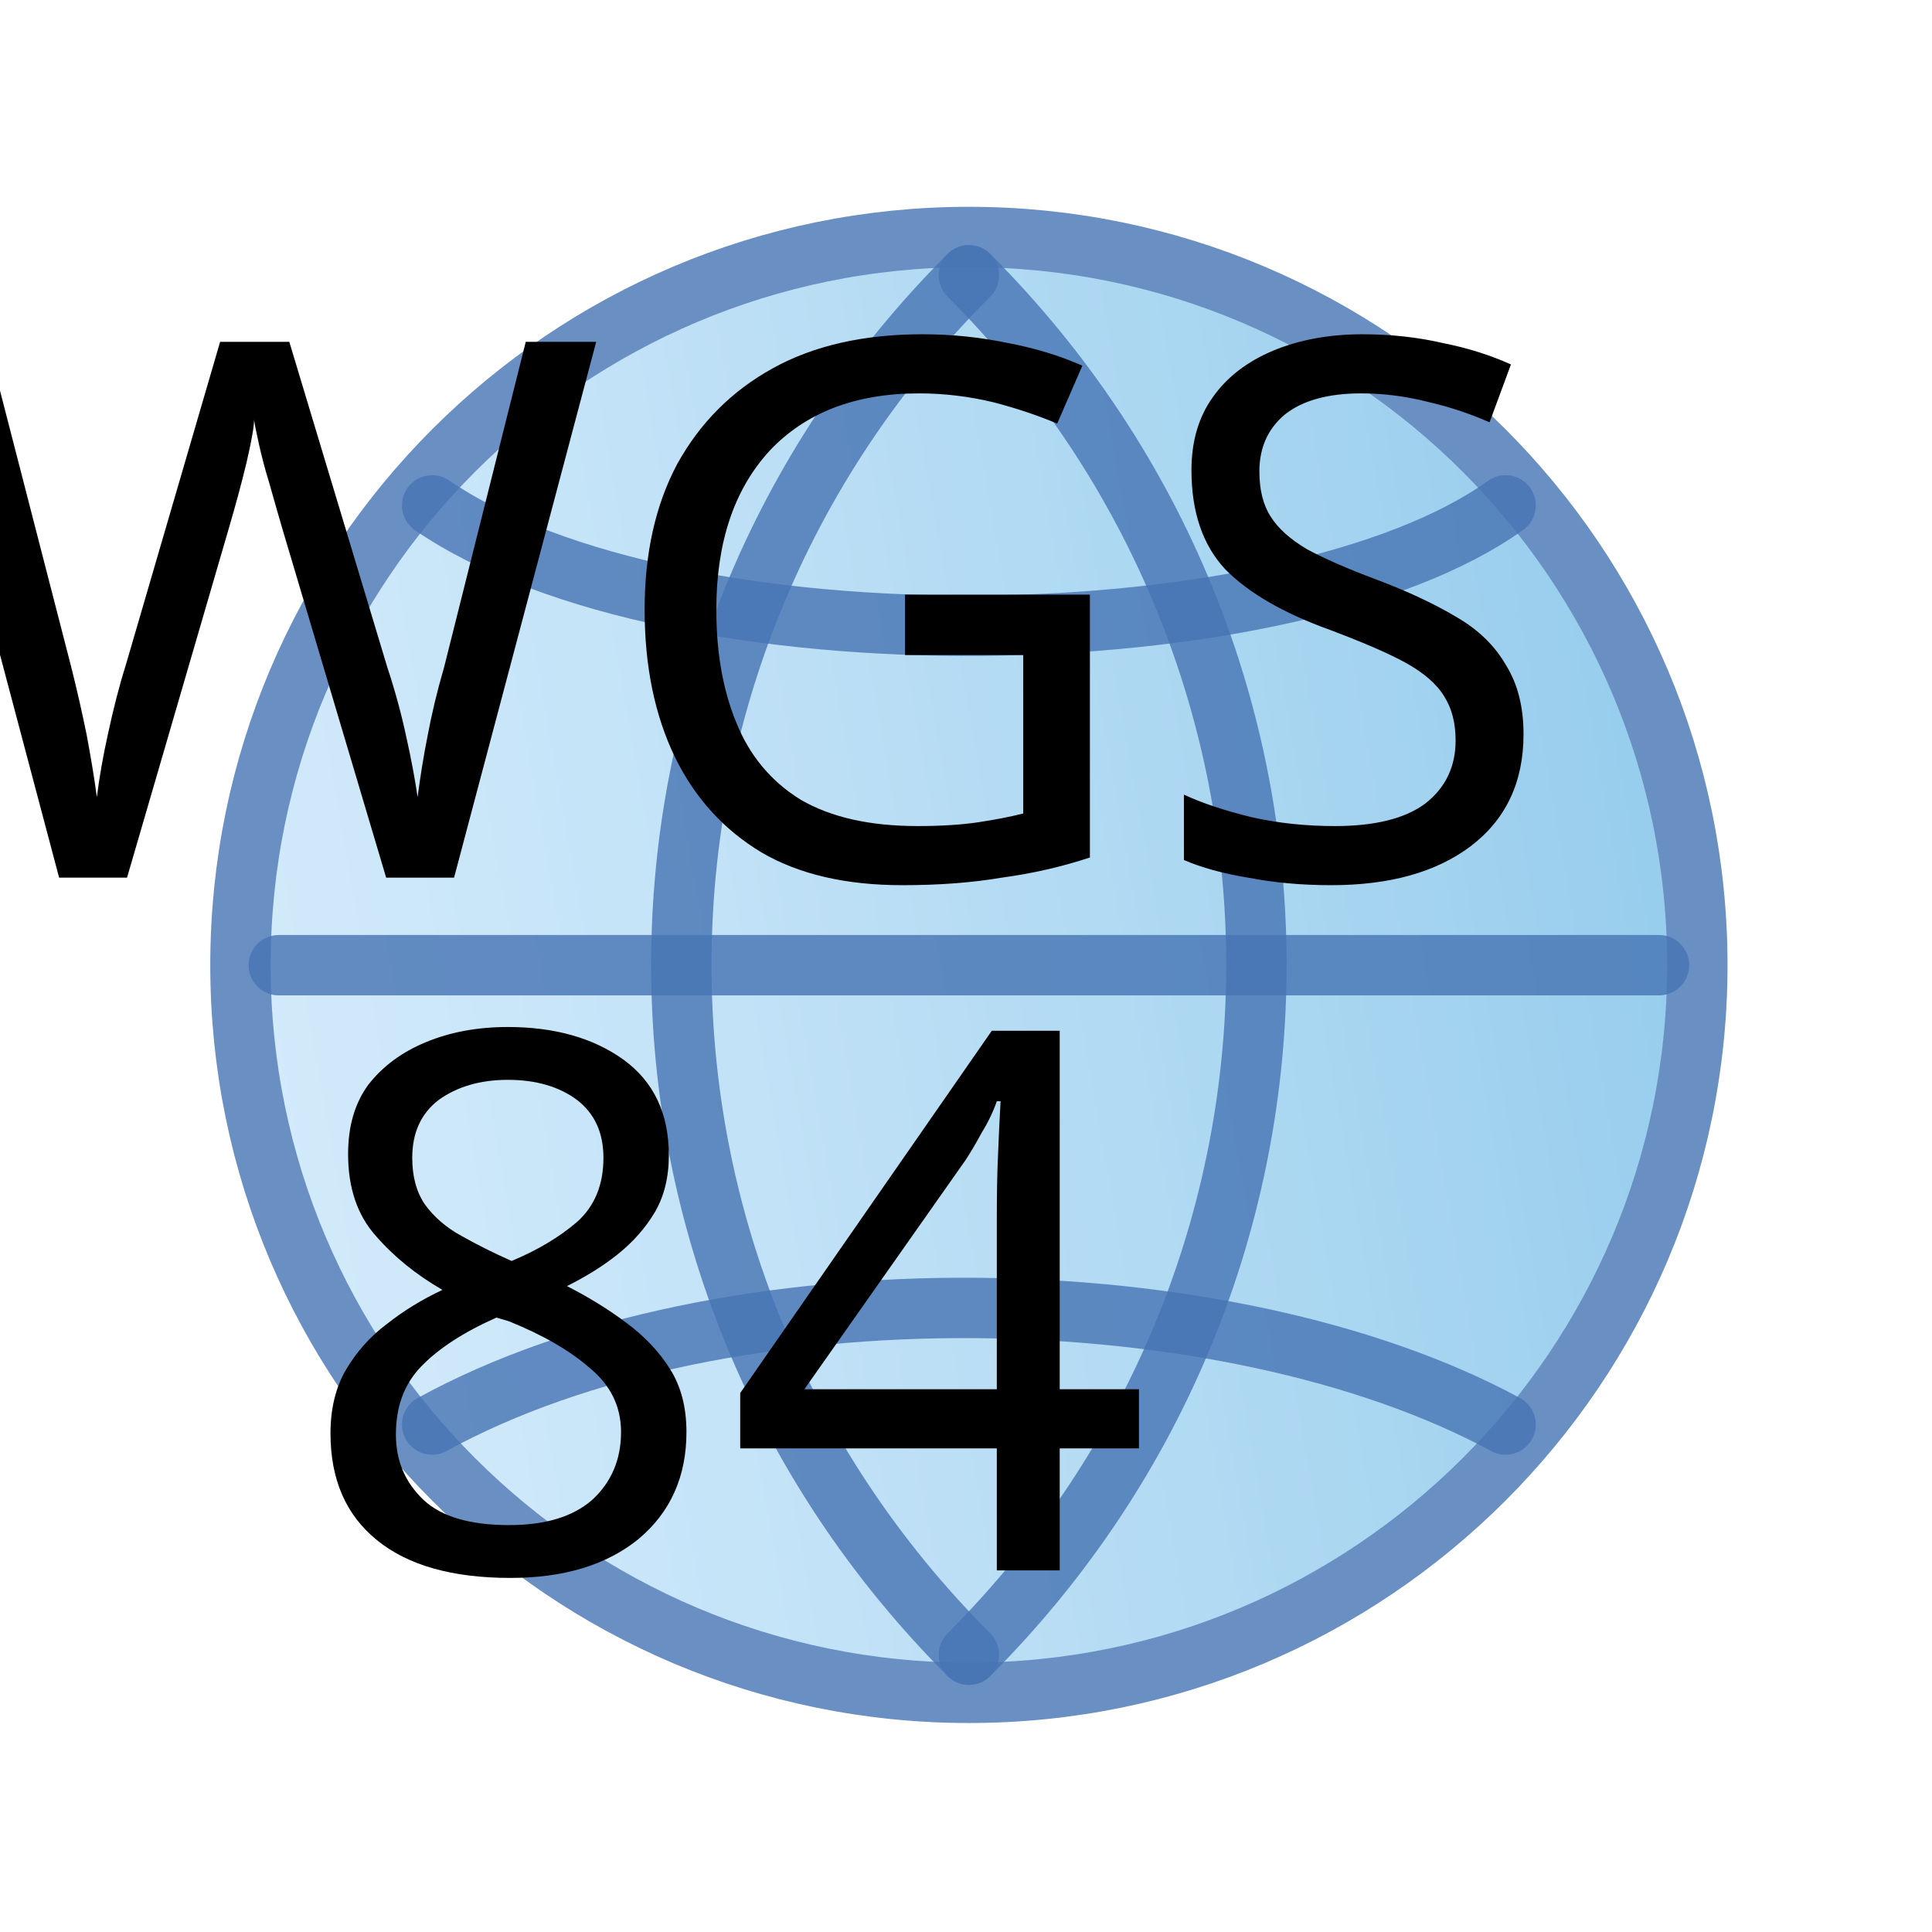
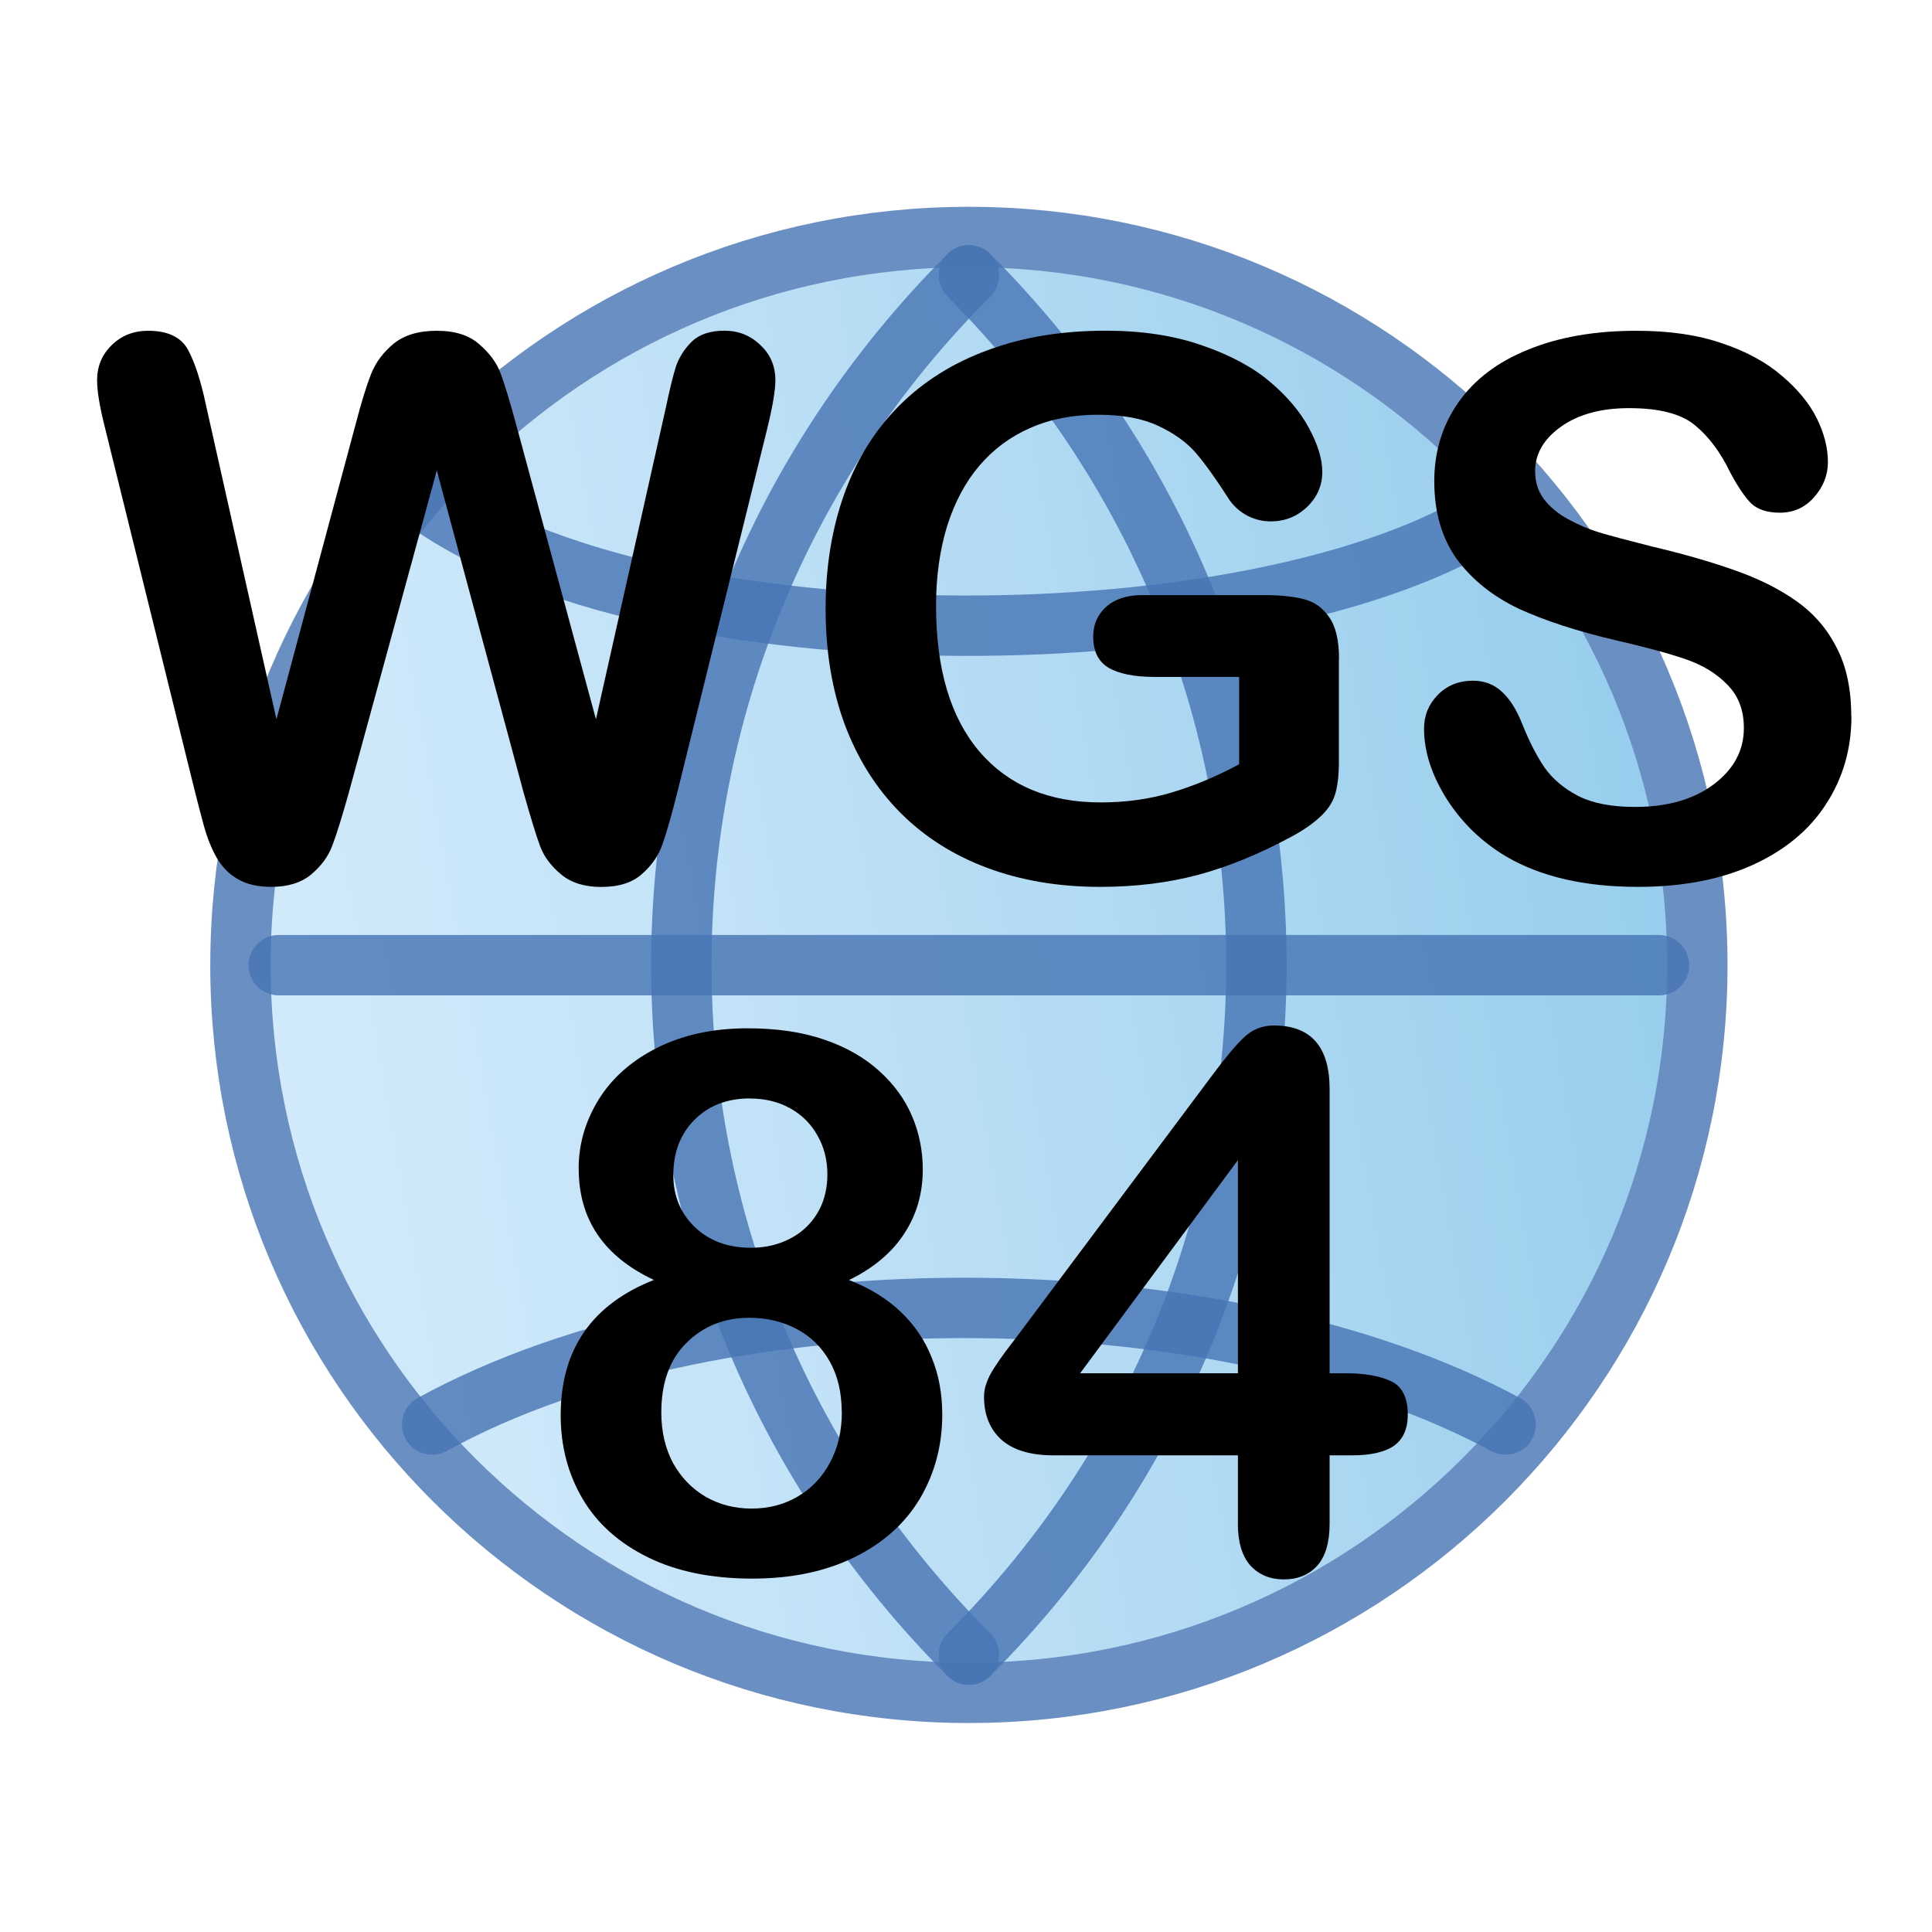
<svg xmlns="http://www.w3.org/2000/svg" enable-background="new 0 0 24 24" height="24" viewBox="0 0 24 24" width="24" version="1.1" id="svg50">
  <defs id="defs54" />
  <linearGradient id="a" gradientUnits="userSpaceOnUse" x1="3.086" x2="20.912" y1="14.025" y2="10.882" gradientTransform="translate(0.0359546,-0.4674096)">
    <stop offset="0" stop-color="#c8e6fa" id="stop2" />
    <stop offset=".286" stop-color="#b7ddf6" id="stop4" />
    <stop offset=".852" stop-color="#8ac7eb" id="stop6" />
    <stop offset="1" stop-color="#7dc1e8" id="stop8" />
  </linearGradient>
  <linearGradient id="b" gradientUnits="userSpaceOnUse" x1=".983" x2="23.611" y1="6.665" y2="8.644">
    <stop offset="0" stop-color="#f5f5f5" id="stop11" />
    <stop offset=".25" stop-color="#e4e4e4" id="stop13" />
    <stop offset=".722" stop-color="#c9c9c9" id="stop15" />
    <stop offset="1" stop-color="#bfbfbf" id="stop17" />
  </linearGradient>
  <path d="m 21.085,11.99 c 0,4.987 -4.054,9.039 -9.049,9.039 -4.998,0 -9.049,-4.052 -9.049,-9.039 0,-4.995 4.052,-9.046 9.049,-9.046 4.995,0 9.049,4.051 9.049,9.046 z" id="path20" style="fill:url(#a);stroke:#4774b4;stroke-width:0.75;stroke-linecap:round;stroke-linejoin:round;opacity:0.807" />
  <path d="m 12.036,3.42 c 4.762,4.763 4.762,12.37 0,17.135" id="path22" style="fill:none;stroke:#4774b4;stroke-width:0.75;stroke-linecap:round;stroke-linejoin:round;opacity:0.807" />
  <path d="m 12.036,3.42 c -4.763,4.763 -4.763,12.37 0,17.135" id="path24" style="fill:none;stroke:#4774b4;stroke-width:0.75;stroke-linecap:round;stroke-linejoin:round;opacity:0.807" />
  <path d="m 3.463,11.99 c 1.905,0 15.24,0 17.146,0" id="path26" style="fill:none;stroke:#4774b4;stroke-width:0.75;stroke-linecap:round;stroke-linejoin:round;opacity:0.807" />
  <path d="m 18.703,6.278 c -2.675,1.918 -10.309,2.067 -13.335,0" id="path28" style="fill:none;stroke:#4774b4;stroke-width:0.75;stroke-linecap:round;stroke-linejoin:round;opacity:0.807" />
  <path d="m 18.703,17.696 c -3.447,-1.867 -9.708,-1.995 -13.335,0" id="path30" style="fill:none;stroke:#4774b4;stroke-width:0.75;stroke-linecap:round;stroke-linejoin:round;opacity:0.807" />
-   <text xml:space="preserve" style="font-style:normal;font-weight:normal;font-size:12px;line-height:125%;font-family:sans-serif;letter-spacing:0px;word-spacing:0px;fill:#000000;fill-opacity:1;stroke:none;stroke-width:1px;stroke-linecap:butt;stroke-linejoin:miter;stroke-opacity:1;" x="2.876" y="6.454" id="text889">
-     <tspan id="tspan887" x="2.876" y="41.845" />
-   </text>
-   <text xml:space="preserve" style="font-style:normal;font-weight:normal;font-size:8px;line-height:125%;font-family:sans-serif;letter-spacing:0px;word-spacing:0px;fill:#000000;fill-opacity:1;stroke:none;stroke-width:1px;stroke-linecap:butt;stroke-linejoin:miter;stroke-opacity:1" x="12.11" y="19.506" id="text893">
-     <tspan x="12.11" y="19.506" id="tspan895" style="font-style:normal;font-variant:normal;font-weight:normal;font-stretch:normal;font-size:9.333px;font-family:'Arial Rounded MT Bold';-inkscape-font-specification:'Arial Rounded MT Bold, ';text-align:center;text-anchor:middle">84</tspan>
-   </text>
-   <text xml:space="preserve" style="font-style:normal;font-weight:normal;font-size:8px;line-height:125%;font-family:sans-serif;letter-spacing:0px;word-spacing:0px;fill:#000000;fill-opacity:1;stroke:none;stroke-width:1px;stroke-linecap:butt;stroke-linejoin:miter;stroke-opacity:1" x="12.232" y="10.903" id="text893-2">
-     <tspan x="12.232" y="10.903" id="tspan895-4" style="font-style:normal;font-variant:normal;font-weight:normal;font-stretch:normal;font-size:9.333px;font-family:'Arial Rounded MT Bold';-inkscape-font-specification:'Arial Rounded MT Bold, ';text-align:center;text-anchor:middle">WGS</tspan>
-   </text>
+   <text xml:space="preserve" style="font-style:normal;font-weight:normal;font-size:12px;line-height:125%;font-family:sans-serif;letter-spacing:0px;word-spacing:0px;fill:#000000;fill-opacity:1;stroke:none;stroke-width:1px;stroke-linecap:butt;stroke-linejoin:miter;stroke-opacity:1" x="2.876" y="6.454" id="text889" />
+   <g aria-label="84" id="text893" style="font-style:normal;font-weight:normal;font-size:8px;line-height:125%;font-family:sans-serif;letter-spacing:0px;word-spacing:0px;fill:#000000;fill-opacity:1;stroke:none;stroke-width:1px;stroke-linecap:butt;stroke-linejoin:miter;stroke-opacity:1">
+     <path d="m 7.188,14.52 q 0,-0.456 0.246,-0.857 0.251,-0.406 0.729,-0.647 0.483,-0.242 1.126,-0.242 0.542,0 0.952,0.141 0.41,0.141 0.684,0.392 0.273,0.246 0.406,0.561 0.132,0.31 0.132,0.661 0,0.447 -0.232,0.798 -0.228,0.351 -0.684,0.574 0.387,0.15 0.643,0.396 0.255,0.242 0.383,0.565 0.132,0.319 0.132,0.711 0,0.574 -0.278,1.044 -0.278,0.465 -0.816,0.729 -0.538,0.264 -1.267,0.264 -0.757,0 -1.294,-0.264 Q 7.512,19.082 7.239,18.622 6.965,18.157 6.965,17.582 q 0,-1.226 1.158,-1.682 -0.934,-0.438 -0.934,-1.381 z m 3.268,3.017 q 0,-0.355 -0.146,-0.62 -0.146,-0.264 -0.41,-0.406 -0.264,-0.141 -0.592,-0.141 -0.465,0 -0.779,0.31 -0.314,0.31 -0.314,0.866 0,0.355 0.146,0.629 0.15,0.269 0.406,0.419 0.255,0.146 0.57,0.146 0.319,0 0.574,-0.15 0.255,-0.15 0.401,-0.424 0.146,-0.273 0.146,-0.629 z M 9.317,13.645 q -0.428,0 -0.693,0.269 -0.26,0.264 -0.26,0.684 0,0.387 0.269,0.647 0.269,0.255 0.693,0.255 0.214,0 0.387,-0.068 0.178,-0.068 0.301,-0.187 0.128,-0.123 0.196,-0.287 0.068,-0.169 0.068,-0.369 0,-0.269 -0.123,-0.483 -0.118,-0.214 -0.337,-0.337 -0.219,-0.123 -0.501,-0.123 z" style="font-style:normal;font-variant:normal;font-weight:normal;font-stretch:normal;font-size:9.333px;font-family:'Arial Rounded MT Bold';-inkscape-font-specification:'Arial Rounded MT Bold, ';text-align:center;text-anchor:middle" id="path858" />
+     <path d="m 15.378,18.927 v -0.848 h -2.288 q -0.433,0 -0.652,-0.196 -0.214,-0.196 -0.214,-0.533 0,-0.087 0.032,-0.173 0.032,-0.091 0.096,-0.187 0.064,-0.1 0.132,-0.191 0.068,-0.091 0.169,-0.223 l 2.415,-3.231 q 0.237,-0.319 0.387,-0.46 0.155,-0.146 0.369,-0.146 0.693,0 0.693,0.793 v 3.527 h 0.196 q 0.351,0 0.561,0.096 0.214,0.096 0.214,0.419 0,0.264 -0.173,0.387 -0.173,0.118 -0.52,0.118 H 16.517 V 18.927 q 0,0.351 -0.155,0.524 -0.155,0.169 -0.415,0.169 -0.255,0 -0.415,-0.173 -0.155,-0.178 -0.155,-0.52 z m -1.96,-1.868 h 1.96 v -2.648 z" style="font-style:normal;font-variant:normal;font-weight:normal;font-stretch:normal;font-size:9.333px;font-family:'Arial Rounded MT Bold';-inkscape-font-specification:'Arial Rounded MT Bold, ';text-align:center;text-anchor:middle" id="path860" />
+   </g>
+   <g aria-label="WGS" id="text893-2" style="font-style:normal;font-weight:normal;font-size:8px;line-height:125%;font-family:sans-serif;letter-spacing:0px;word-spacing:0px;fill:#000000;fill-opacity:1;stroke:none;stroke-width:1px;stroke-linecap:butt;stroke-linejoin:miter;stroke-opacity:1">
+     <path d="M 6.506,9.851 5.426,5.845 4.332,9.851 q -0.128,0.456 -0.205,0.656 -0.073,0.196 -0.26,0.355 -0.187,0.155 -0.497,0.155 -0.251,0 -0.415,-0.096 Q 2.796,10.831 2.696,10.662 2.596,10.489 2.532,10.256 2.468,10.019 2.418,9.819 L 1.306,5.321 q -0.1,-0.392 -0.1,-0.597 0,-0.26 0.182,-0.437 0.182,-0.178 0.451,-0.178 0.369,0 0.497,0.237 0.128,0.237 0.223,0.688 L 3.434,8.935 4.414,5.284 Q 4.523,4.865 4.61,4.646 4.696,4.428 4.892,4.268 5.088,4.109 5.426,4.109 q 0.342,0 0.529,0.169 0.191,0.164 0.264,0.36 0.073,0.196 0.196,0.647 L 7.403,8.935 8.278,5.034 q 0.064,-0.305 0.118,-0.479 0.059,-0.173 0.196,-0.31 0.141,-0.137 0.406,-0.137 0.264,0 0.447,0.178 0.187,0.173 0.187,0.437 0,0.187 -0.1,0.597 L 8.42,9.819 q -0.114,0.456 -0.191,0.67 -0.073,0.21 -0.255,0.369 -0.178,0.16 -0.506,0.16 -0.31,0 -0.497,-0.155 Q 6.784,10.708 6.711,10.516 6.638,10.32 6.506,9.851 Z" style="font-style:normal;font-variant:normal;font-weight:normal;font-stretch:normal;font-size:9.333px;font-family:'Arial Rounded MT Bold';-inkscape-font-specification:'Arial Rounded MT Bold, ';text-align:center;text-anchor:middle" id="path851" />
+     <path d="m 16.632,8.187 v 1.281 q 0,0.255 -0.05,0.41 -0.05,0.15 -0.187,0.273 -0.132,0.123 -0.342,0.237 -0.606,0.328 -1.167,0.479 -0.561,0.15 -1.221,0.15 -0.77,0 -1.404,-0.237 -0.633,-0.237 -1.08,-0.688 -0.447,-0.451 -0.688,-1.094 -0.237,-0.643 -0.237,-1.436 0,-0.779 0.232,-1.426 0.232,-0.647 0.684,-1.098 0.451,-0.451 1.098,-0.688 0.647,-0.242 1.467,-0.242 0.674,0 1.194,0.182 0.52,0.178 0.843,0.451 0.324,0.273 0.488,0.579 0.164,0.305 0.164,0.542 0,0.255 -0.191,0.437 -0.187,0.178 -0.451,0.178 -0.146,0 -0.283,-0.068 Q 15.37,6.342 15.278,6.219 15.028,5.827 14.855,5.626 14.681,5.426 14.385,5.289 14.094,5.152 13.638,5.152 q -0.469,0 -0.839,0.164 -0.369,0.16 -0.633,0.469 -0.26,0.305 -0.401,0.752 -0.137,0.447 -0.137,0.989 0,1.176 0.538,1.809 0.542,0.633 1.508,0.633 0.469,0 0.88,-0.123 0.415,-0.123 0.839,-0.351 v -1.085 h -1.048 q -0.378,0 -0.574,-0.114 -0.191,-0.114 -0.191,-0.387 0,-0.223 0.16,-0.369 0.164,-0.146 0.442,-0.146 h 1.536 q 0.283,0 0.479,0.05 0.196,0.05 0.314,0.223 0.123,0.173 0.123,0.52 z" style="font-style:normal;font-variant:normal;font-weight:normal;font-stretch:normal;font-size:9.333px;font-family:'Arial Rounded MT Bold';-inkscape-font-specification:'Arial Rounded MT Bold, ';text-align:center;text-anchor:middle" id="path853" />
+     <path d="m 22.999,8.898 q 0,0.606 -0.314,1.089 -0.31,0.483 -0.911,0.757 -0.602,0.273 -1.426,0.273 -0.989,0 -1.632,-0.374 -0.456,-0.269 -0.743,-0.715 -0.283,-0.451 -0.283,-0.875 0,-0.246 0.169,-0.419 0.173,-0.178 0.438,-0.178 0.214,0 0.36,0.137 0.15,0.137 0.255,0.406 0.128,0.319 0.273,0.533 0.15,0.214 0.419,0.355 0.269,0.137 0.706,0.137 0.602,0 0.975,-0.278 0.378,-0.283 0.378,-0.702 0,-0.333 -0.205,-0.538 Q 21.258,8.297 20.934,8.187 20.615,8.078 20.077,7.955 19.357,7.786 18.87,7.563 18.387,7.335 18.099,6.948 17.817,6.556 17.817,5.977 q 0,-0.551 0.301,-0.98 0.301,-0.428 0.87,-0.656 0.57,-0.232 1.34,-0.232 0.615,0 1.062,0.155 0.451,0.15 0.747,0.406 0.296,0.251 0.433,0.529 0.137,0.278 0.137,0.542 0,0.242 -0.173,0.437 -0.169,0.191 -0.424,0.191 -0.232,0 -0.355,-0.114 -0.118,-0.118 -0.26,-0.383 -0.182,-0.378 -0.438,-0.588 -0.255,-0.214 -0.82,-0.214 -0.524,0 -0.848,0.232 -0.319,0.228 -0.319,0.551 0,0.201 0.109,0.346 0.109,0.146 0.301,0.251 0.191,0.105 0.387,0.164 0.196,0.059 0.647,0.173 0.565,0.132 1.021,0.292 0.46,0.16 0.779,0.387 0.324,0.228 0.501,0.579 0.182,0.346 0.182,0.852 z" style="font-style:normal;font-variant:normal;font-weight:normal;font-stretch:normal;font-size:9.333px;font-family:'Arial Rounded MT Bold';-inkscape-font-specification:'Arial Rounded MT Bold, ';text-align:center;text-anchor:middle" id="path855" />
+   </g>
</svg>
